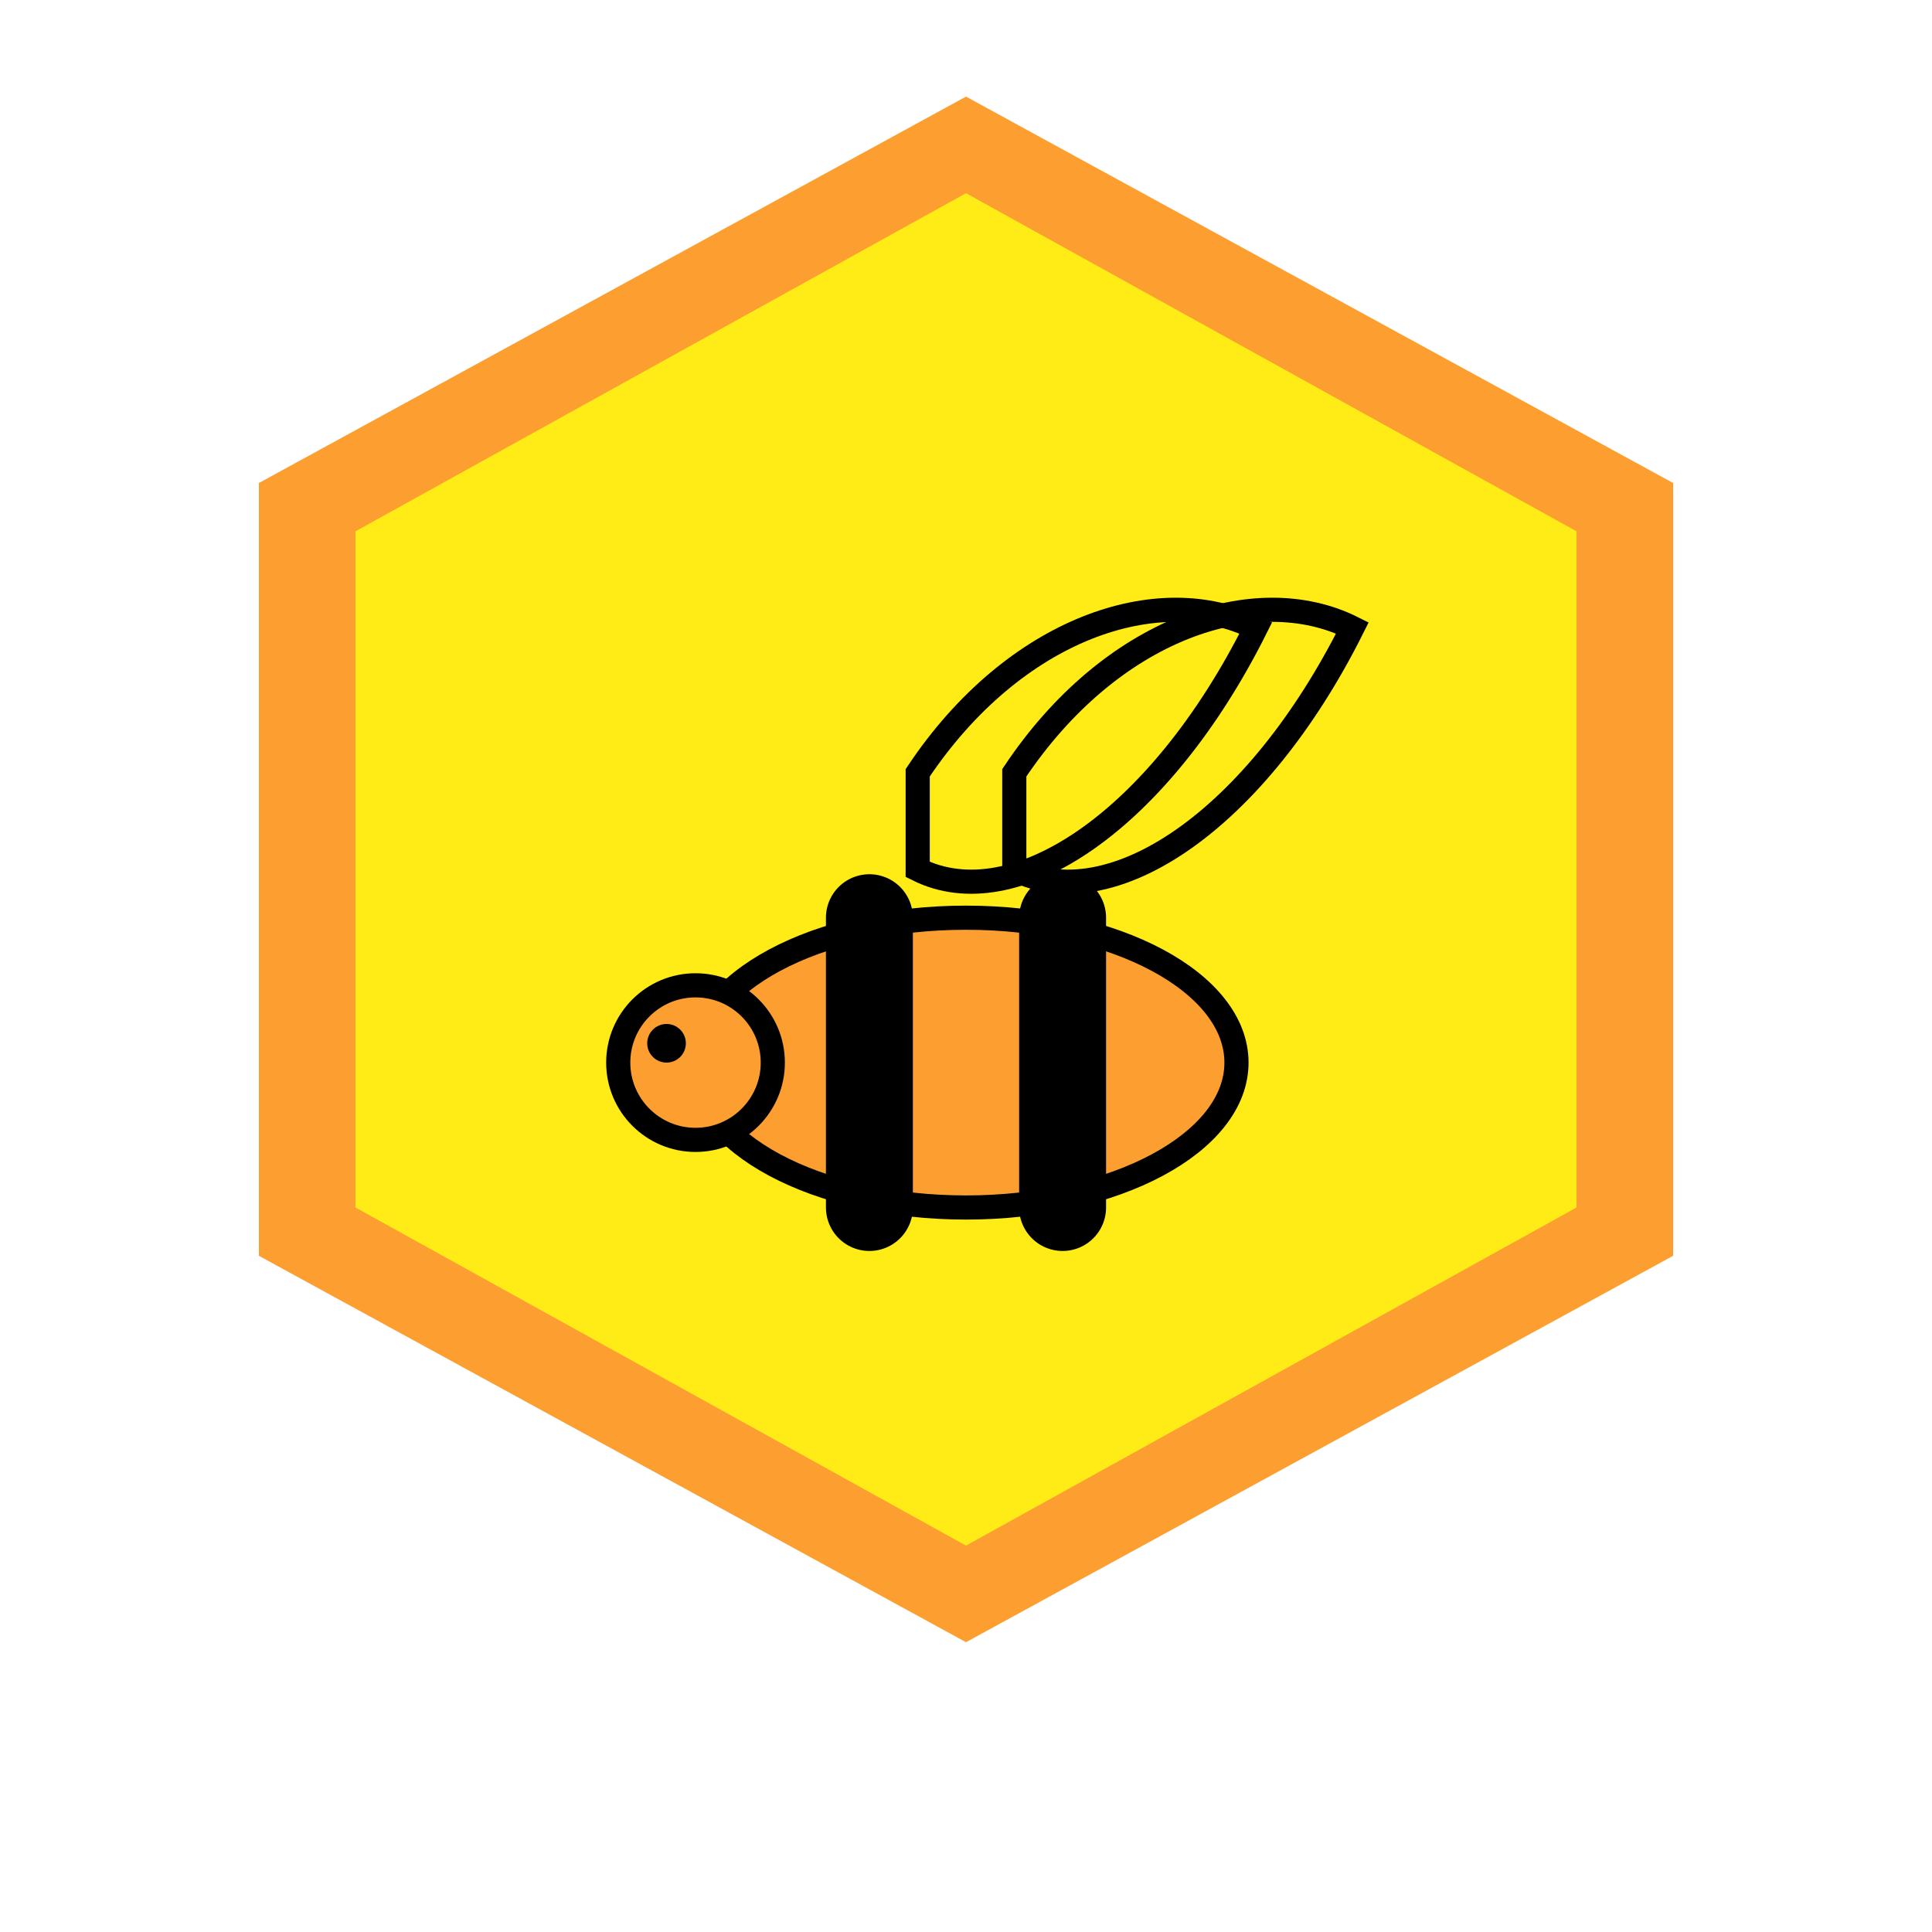
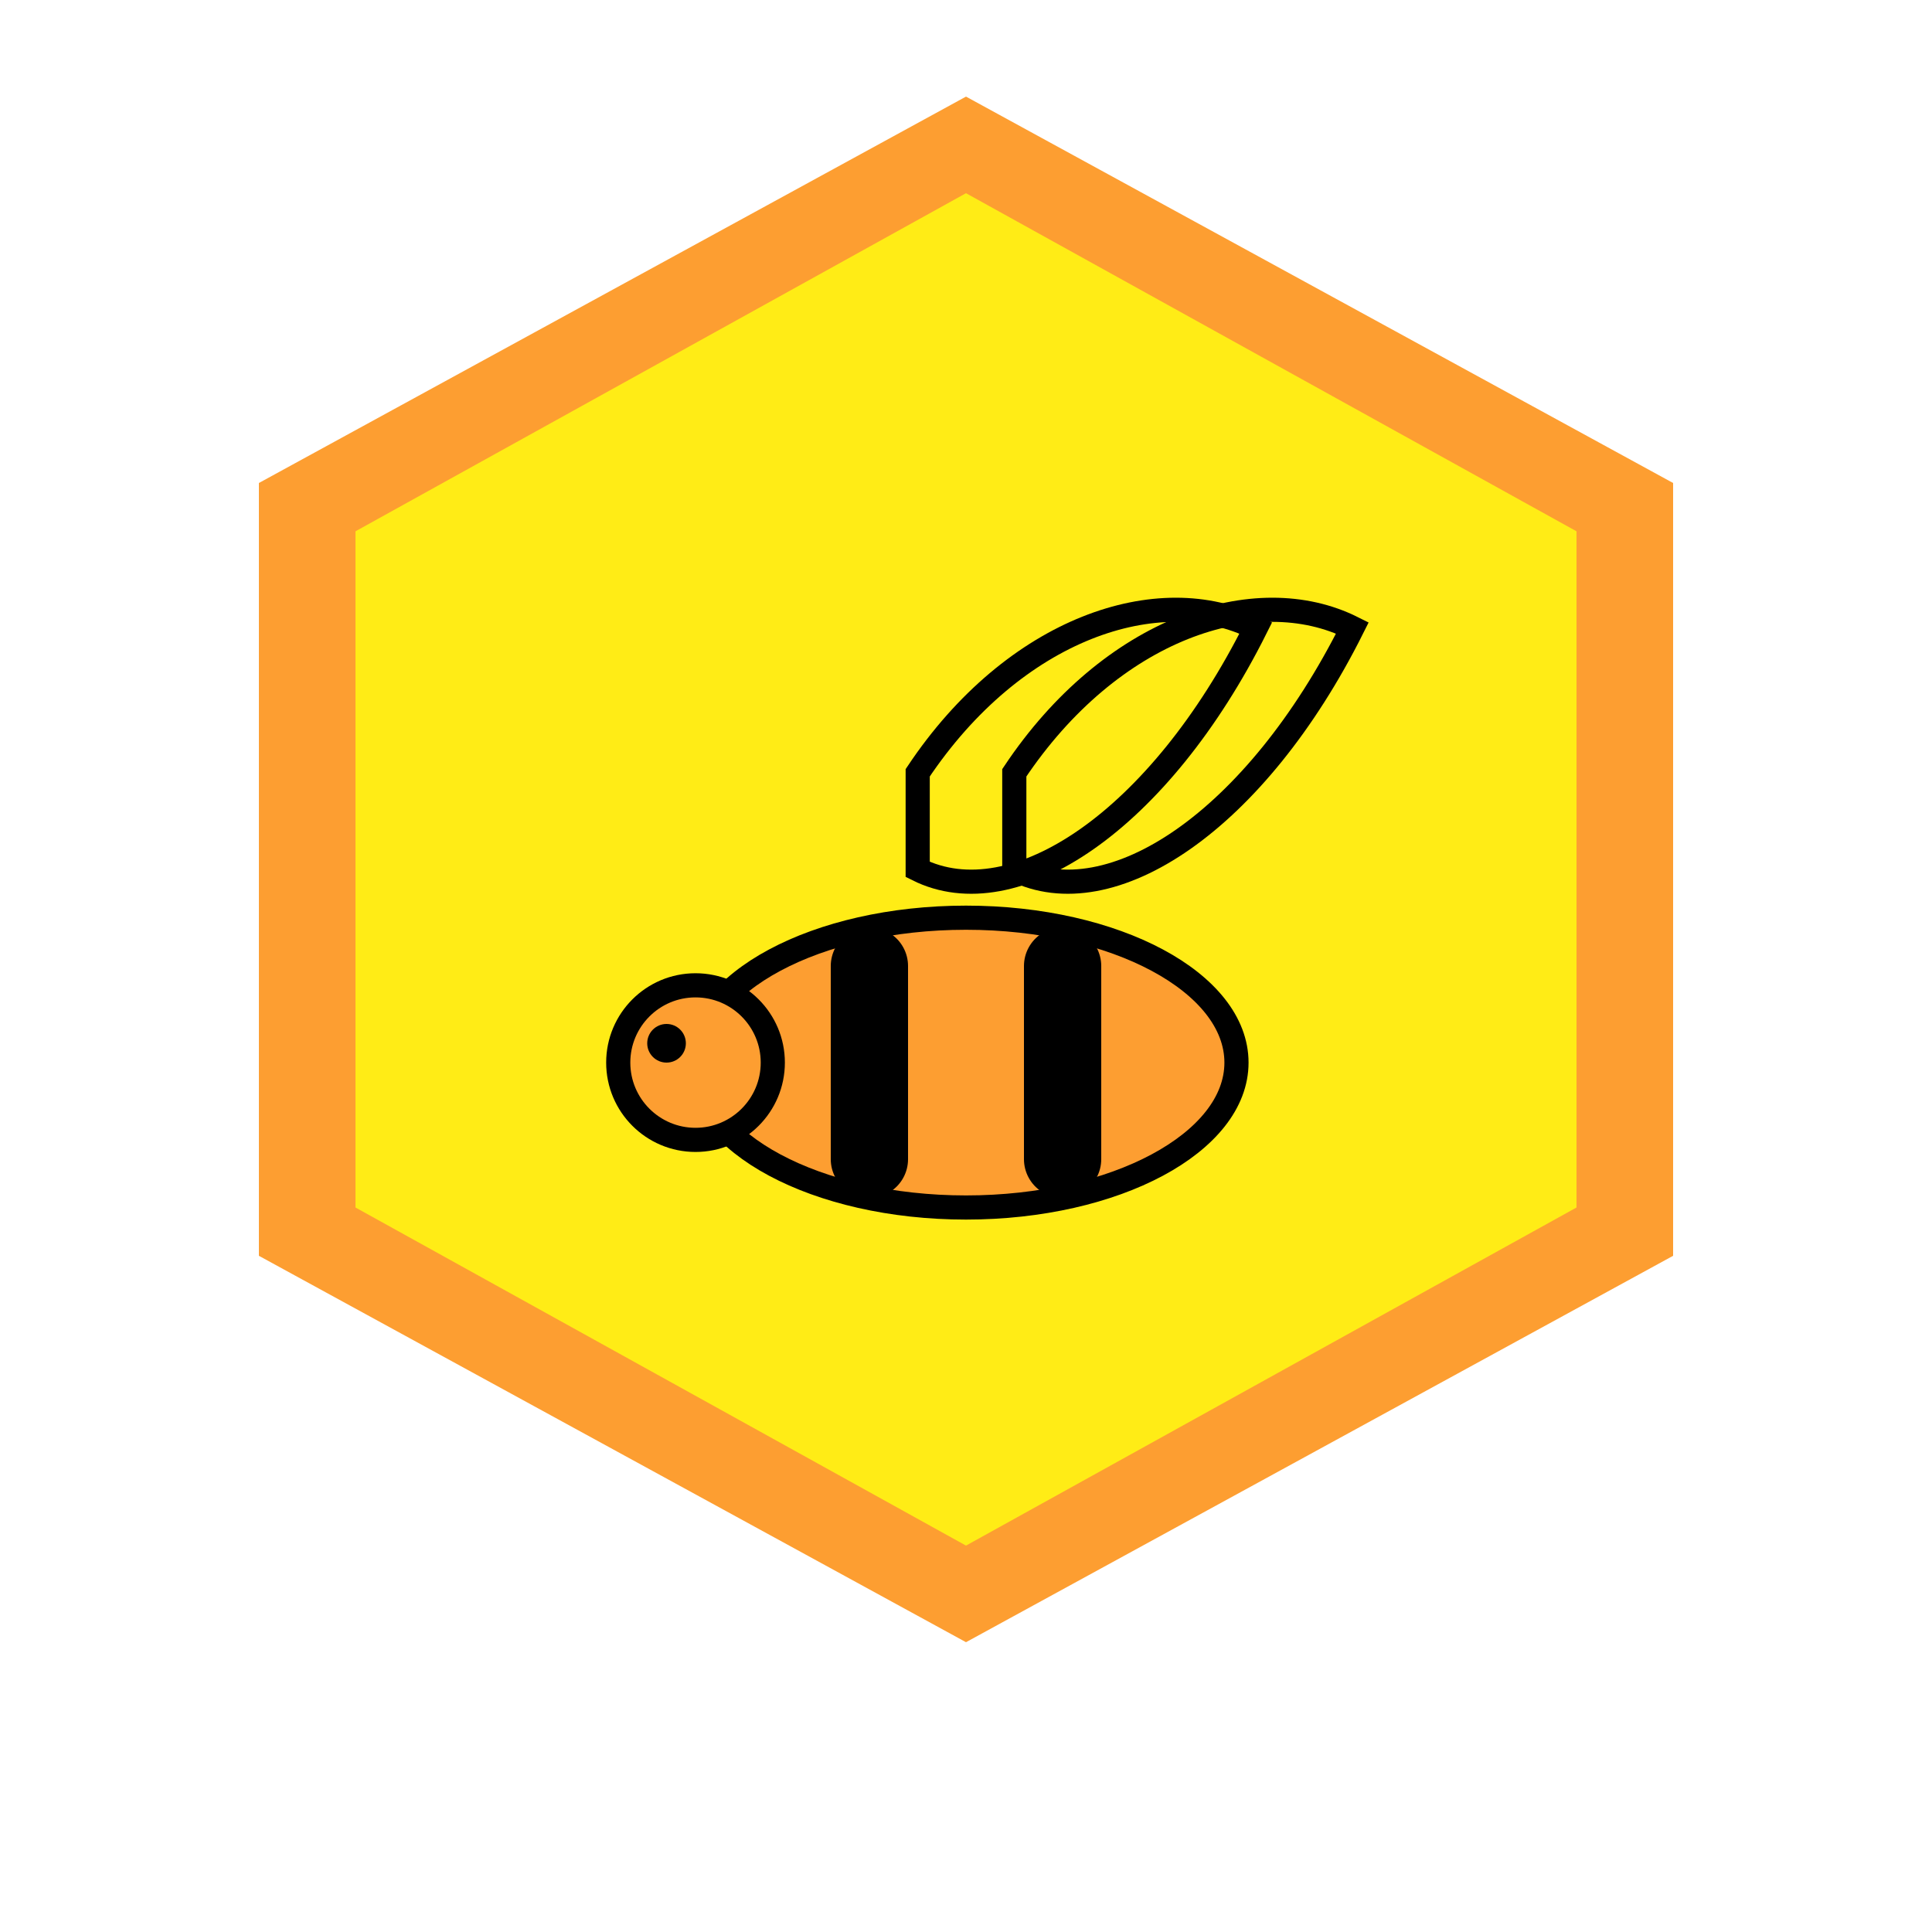
<svg xmlns="http://www.w3.org/2000/svg" width="200px" height="200px" viewBox="0 0 200 200" version="1.1">
  <defs>
    <linearGradient id="hexBorderGradient" x1="0%" y1="0%" x2="100%" y2="100%">
      <stop offset="0%" style="stop-color:#FD9E31;stop-opacity:1" />
      <stop offset="100%" style="stop-color:#FD9E31;stop-opacity:1" />
    </linearGradient>
    <linearGradient id="hexFillGradient" x1="0%" y1="0%" x2="100%" y2="100%">
      <stop offset="0%" style="stop-color:#FFEC16;stop-opacity:1" />
      <stop offset="100%" style="stop-color:#FFEC16;stop-opacity:1" />
    </linearGradient>
  </defs>
  <g stroke="none" stroke-width="1" fill="none" fill-rule="evenodd">
    <path d="M100,10 L173.2,50 L173.2,130 L100,170 L26.8,130 L26.8,50 Z" fill="url(#hexBorderGradient)" />
    <path d="M100,20 L163.2,55 L163.2,125 L100,160 L36.8,125 L36.8,55 Z" fill="url(#hexFillGradient)" />
    <ellipse cx="100" cy="110" rx="28" ry="15" fill="#FD9E31" stroke="#000000" stroke-width="2.5" />
    <circle cx="72" cy="110" r="8" fill="#FD9E31" stroke="#000000" stroke-width="2.5" />
    <circle cx="69" cy="108" r="2" fill="#000000" />
-     <path d="M90,95 L90,125" stroke="#000000" stroke-width="9" stroke-linecap="round" />
-     <path d="M110,95 L110,125" stroke="#000000" stroke-width="9" stroke-linecap="round" />
+     <path d="M90,100 L90,120" stroke="#000000" stroke-width="8" stroke-linecap="round" />
+     <path d="M110,100 L110,120" stroke="#000000" stroke-width="8" stroke-linecap="round" />
    <path d="M95,80 C105,65 120,60 130,65 C120,85 105,95 95,90 Z" fill="none" stroke="#000000" stroke-width="2.5" />
    <path d="M105,80 C115,65 130,60 140,65 C130,85 115,95 105,90 Z" fill="none" stroke="#000000" stroke-width="2.5" />
  </g>
</svg>
